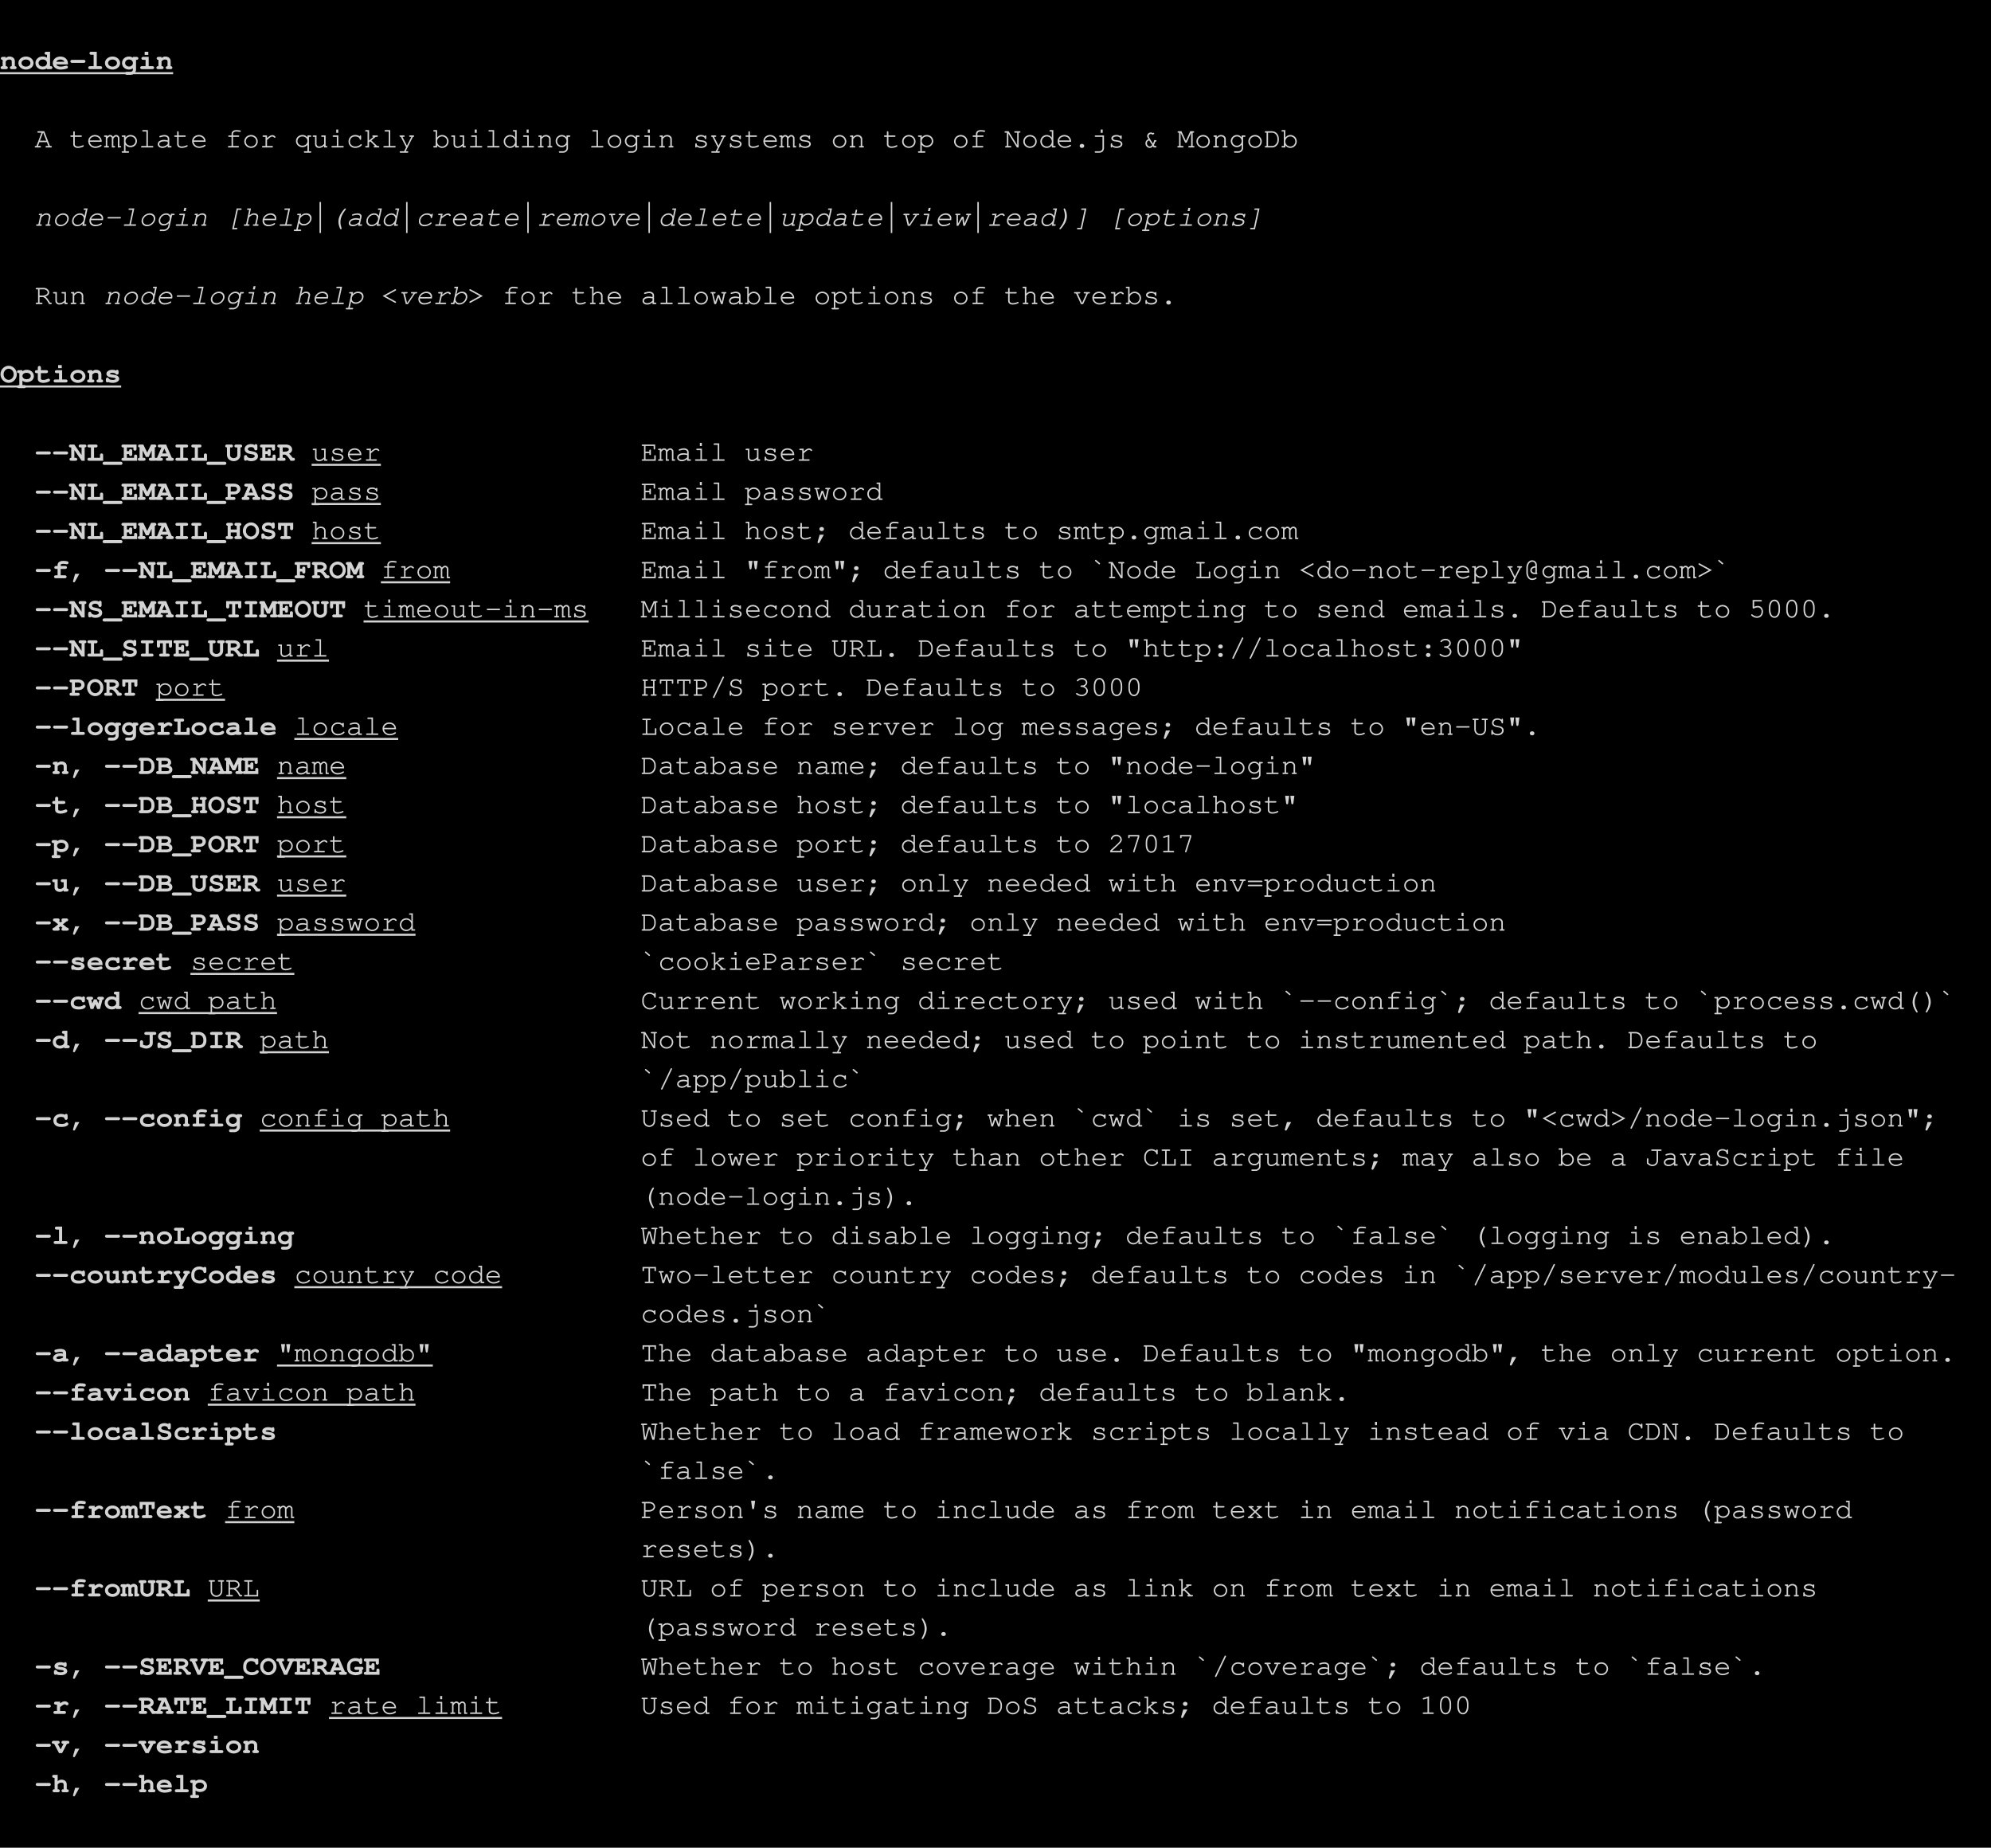
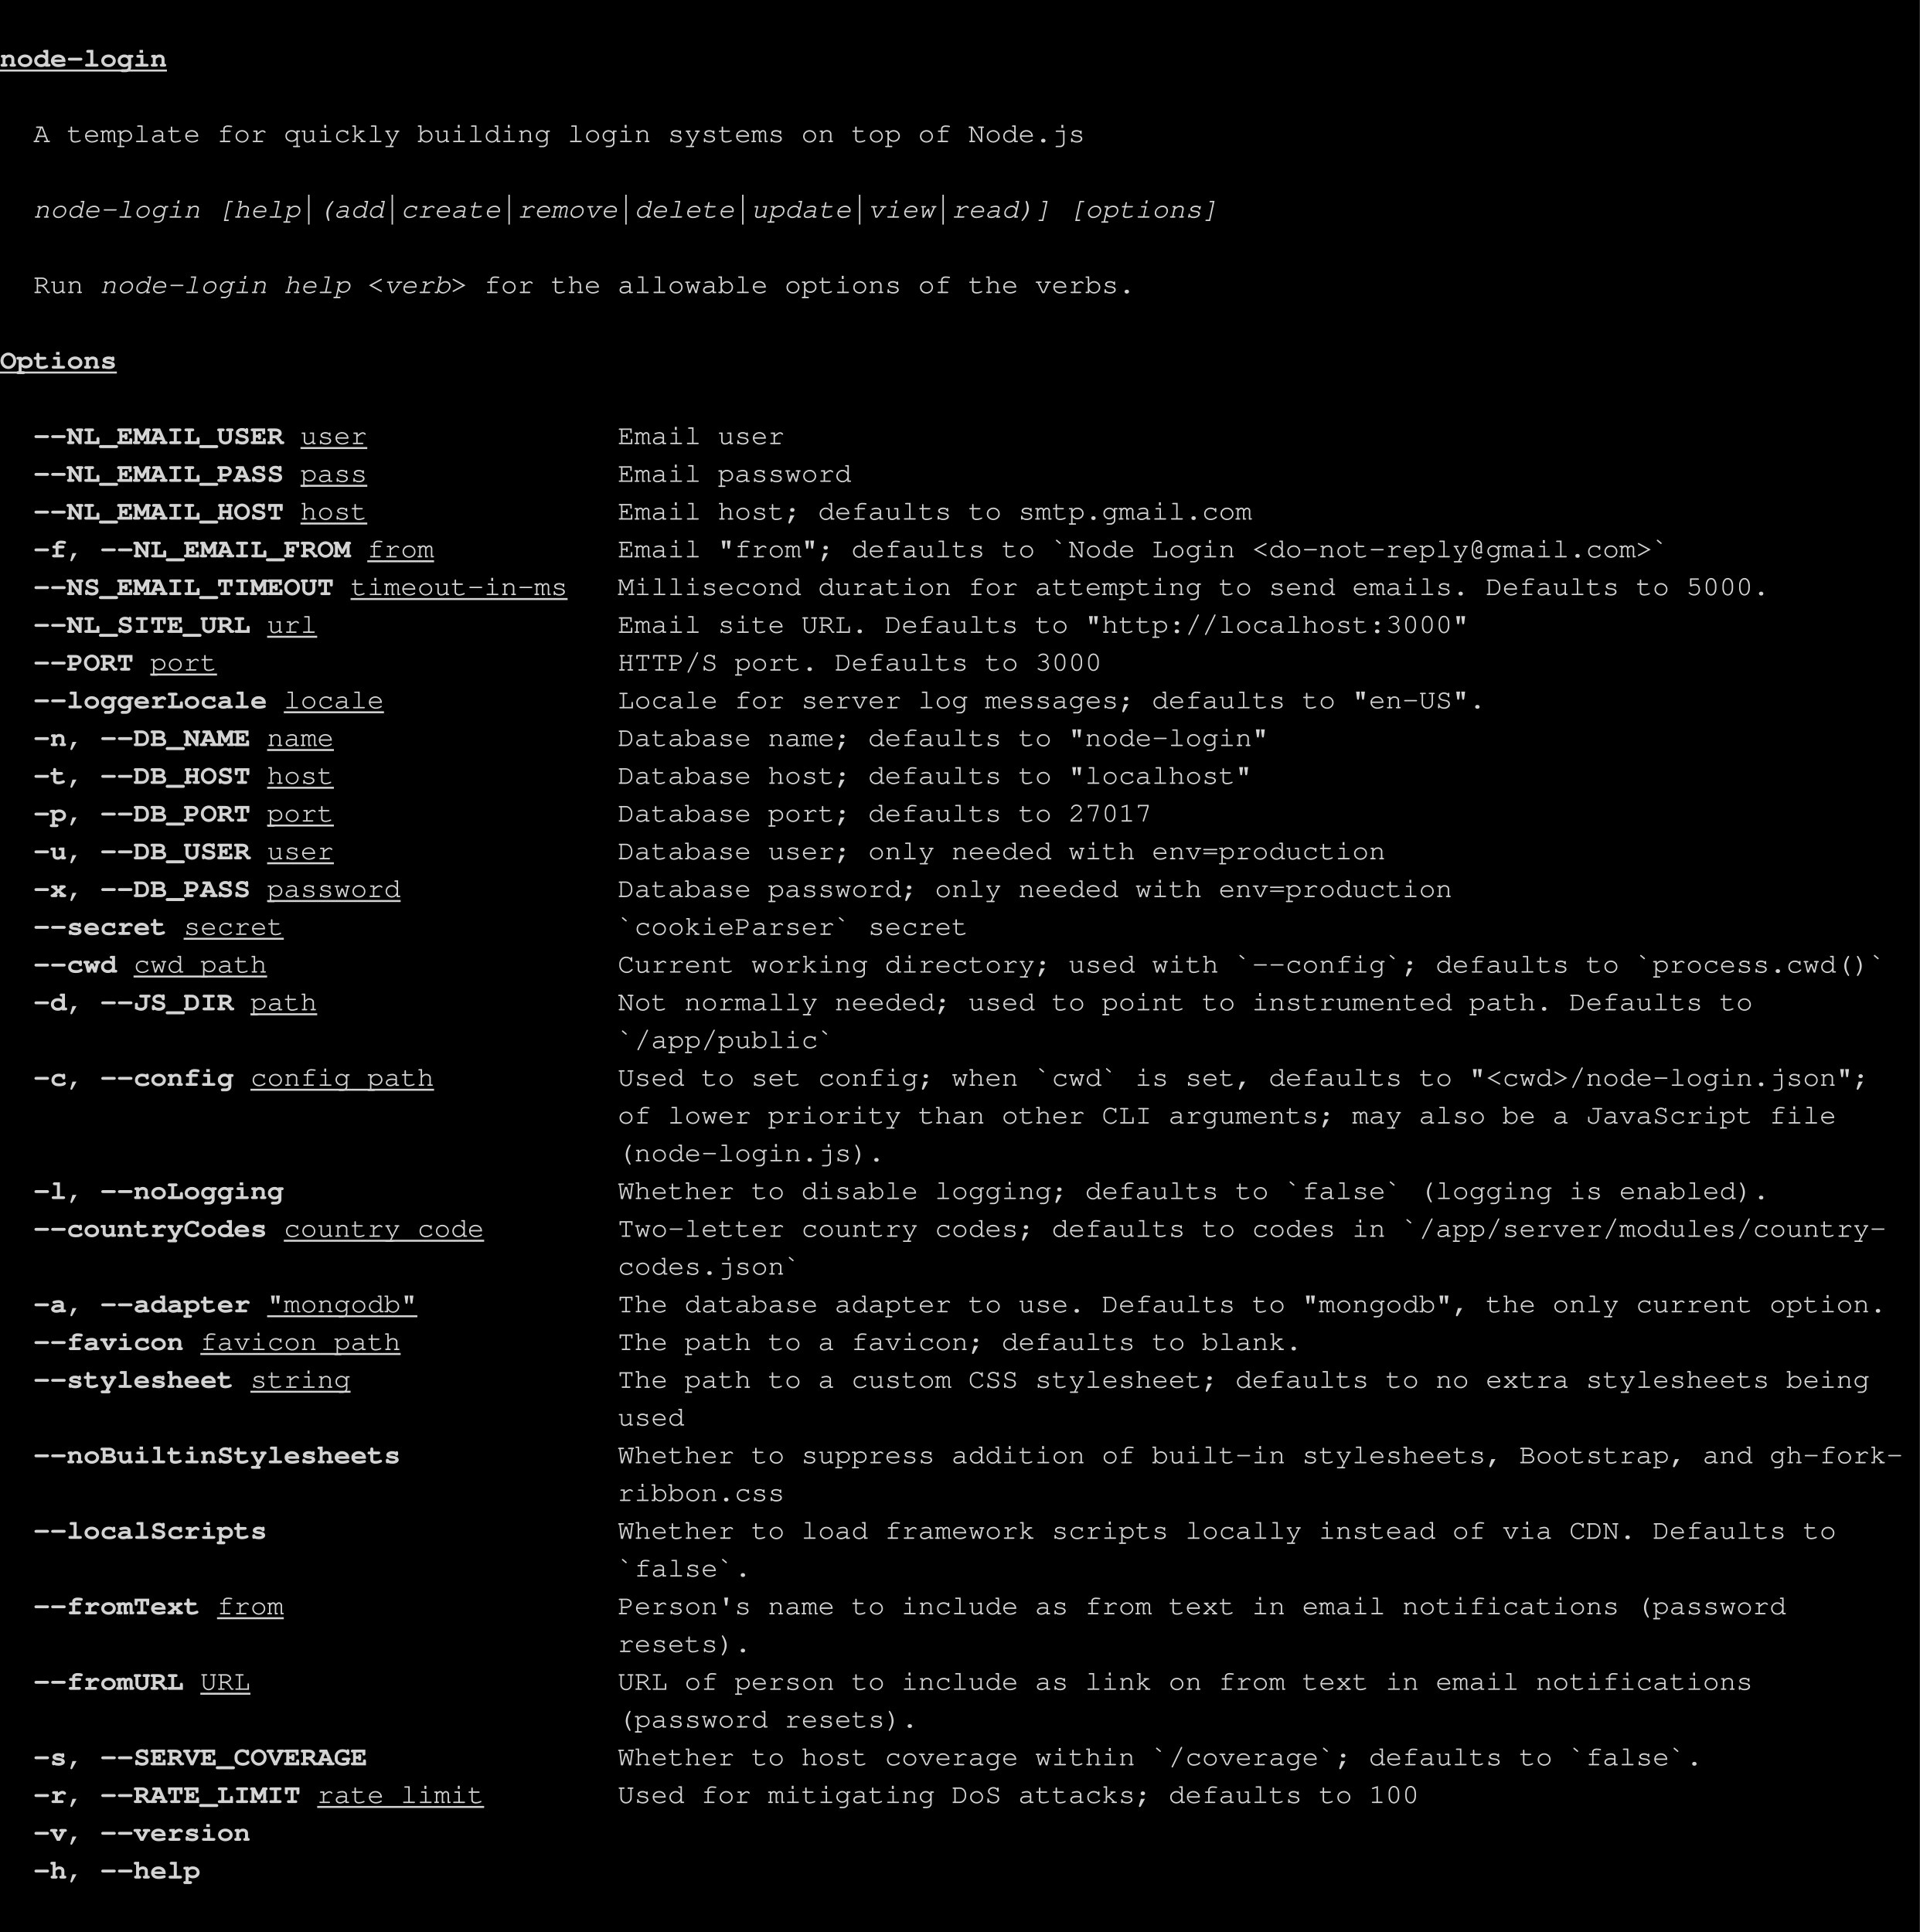
- <svg xmlns="http://www.w3.org/2000/svg" viewBox="0, 0, 966.16, 896.45" font-family="SauceCodePro Nerd Font, Source Code Pro, Courier" font-size="14">
+ <svg xmlns="http://www.w3.org/2000/svg" viewBox="0, 0, 966.16, 972.45" font-family="SauceCodePro Nerd Font, Source Code Pro, Courier" font-size="14">
  <g fill="#D3D3D3">
-     <rect x="0" y="0" width="966.16" height="896.45" fill="#000000" />
+     <rect x="0" y="0" width="966.16" height="972.45" fill="#000000" />
    <path d="M0,35.515 L84.014,35.515 Z" stroke="#D3D3D3" />
    <text x="0" y="33.55" font-weight="bold">node-login</text>
-     <text x="16.8" y="71.55">  A template for quickly building login systems on top of Node.js &amp; MongoDb     </text>
+     <text x="16.8" y="71.55">  A template for quickly building login systems on top of Node.js               </text>
    <text x="16.8" y="109.55" font-style="italic">node-login [help|(add|create|remove|delete|update|view|read)] [options]</text>
    <text x="16.8" y="147.55">  Run </text>
    <text x="50.41" y="147.55" font-style="italic">node-login help &lt;verb&gt;</text>
    <text x="243.64" y="147.55"> for the allowable options of the verbs.            </text>
    <path d="M0,187.515 L58.81,187.515 Z" stroke="#D3D3D3" />
    <text x="0" y="185.55" font-weight="bold">Options</text>
    <text x="16.8" y="223.55" font-weight="bold">--NL_EMAIL_USER</text>
    <path d="M151.225,225.515 L184.83,225.515 Z" stroke="#D3D3D3" />
    <text x="151.22" y="223.55">user</text>
    <text x="310.85" y="223.55">               Email user                                                                    </text>
    <text x="16.8" y="242.55" font-weight="bold">--NL_EMAIL_PASS</text>
    <path d="M151.225,244.515 L184.83,244.515 Z" stroke="#D3D3D3" />
    <text x="151.22" y="242.55">pass</text>
    <text x="310.85" y="242.55">               Email password                                                                </text>
    <text x="16.8" y="261.55" font-weight="bold">--NL_EMAIL_HOST</text>
    <path d="M151.225,263.515 L184.83,263.515 Z" stroke="#D3D3D3" />
    <text x="151.22" y="261.55">host</text>
    <text x="310.85" y="261.55">               Email host; defaults to smtp.gmail.com                                        </text>
    <text x="16.8" y="280.55" font-weight="bold">-f</text>
    <text x="33.61" y="280.55">, </text>
    <text x="50.41" y="280.55" font-weight="bold">--NL_EMAIL_FROM</text>
    <path d="M184.83,282.515 L218.436,282.515 Z" stroke="#D3D3D3" />
    <text x="184.83" y="280.55">from</text>
    <text x="310.85" y="280.55">           Email "from"; defaults to `Node Login &lt;do-not-reply@gmail.com&gt;`               </text>
    <text x="16.8" y="299.55" font-weight="bold">--NS_EMAIL_TIMEOUT</text>
    <path d="M176.429,301.515 L285.646,301.515 Z" stroke="#D3D3D3" />
    <text x="176.43" y="299.55">timeout-in-ms</text>
    <text x="310.85" y="299.55">   Millisecond duration for attempting to send emails. Defaults to 5000.         </text>
    <text x="16.8" y="318.55" font-weight="bold">--NL_SITE_URL</text>
    <path d="M134.422,320.515 L159.626,320.515 Z" stroke="#D3D3D3" />
    <text x="134.42" y="318.55">url</text>
    <text x="310.85" y="318.55">                  Email site URL. Defaults to "http://localhost:3000"                           </text>
    <text x="16.8" y="337.55" font-weight="bold">--PORT</text>
    <path d="M75.612,339.515 L109.218,339.515 Z" stroke="#D3D3D3" />
    <text x="75.61" y="337.55">port</text>
    <text x="310.85" y="337.55">                        HTTP/S port. Defaults to 3000                                                 </text>
    <text x="16.8" y="356.55" font-weight="bold">--loggerLocale</text>
    <path d="M142.823,358.515 L193.231,358.515 Z" stroke="#D3D3D3" />
    <text x="142.82" y="356.55">locale</text>
    <text x="310.85" y="356.55">              Locale for server log messages; defaults to "en-US".                          </text>
    <text x="16.8" y="375.55" font-weight="bold">-n</text>
    <text x="33.61" y="375.55">, </text>
    <text x="50.41" y="375.55" font-weight="bold">--DB_NAME</text>
    <path d="M134.422,377.515 L168.027,377.515 Z" stroke="#D3D3D3" />
    <text x="134.42" y="375.55">name</text>
    <text x="310.85" y="375.55">                 Database name; defaults to "node-login"                                       </text>
    <text x="16.8" y="394.55" font-weight="bold">-t</text>
    <text x="33.61" y="394.55">, </text>
    <text x="50.41" y="394.55" font-weight="bold">--DB_HOST</text>
    <path d="M134.422,396.515 L168.027,396.515 Z" stroke="#D3D3D3" />
    <text x="134.42" y="394.55">host</text>
    <text x="310.85" y="394.55">                 Database host; defaults to "localhost"                                        </text>
    <text x="16.8" y="413.55" font-weight="bold">-p</text>
    <text x="33.61" y="413.55">, </text>
    <text x="50.41" y="413.55" font-weight="bold">--DB_PORT</text>
    <path d="M134.422,415.515 L168.027,415.515 Z" stroke="#D3D3D3" />
    <text x="134.42" y="413.55">port</text>
    <text x="310.85" y="413.55">                 Database port; defaults to 27017                                              </text>
    <text x="16.8" y="432.55" font-weight="bold">-u</text>
    <text x="33.61" y="432.55">, </text>
    <text x="50.41" y="432.55" font-weight="bold">--DB_USER</text>
    <path d="M134.422,434.515 L168.027,434.515 Z" stroke="#D3D3D3" />
    <text x="134.42" y="432.55">user</text>
    <text x="310.85" y="432.55">                 Database user; only needed with env=production                                </text>
    <text x="16.8" y="451.55" font-weight="bold">-x</text>
    <text x="33.61" y="451.55">, </text>
    <text x="50.41" y="451.55" font-weight="bold">--DB_PASS</text>
    <path d="M134.422,453.515 L201.633,453.515 Z" stroke="#D3D3D3" />
    <text x="134.42" y="451.55">password</text>
    <text x="310.85" y="451.55">             Database password; only needed with env=production                            </text>
    <text x="16.8" y="470.55" font-weight="bold">--secret</text>
    <path d="M92.415,472.515 L142.823,472.515 Z" stroke="#D3D3D3" />
    <text x="92.42" y="470.55">secret</text>
    <text x="310.85" y="470.55">                    `cookieParser` secret                                                         </text>
    <text x="16.8" y="489.55" font-weight="bold">--cwd</text>
    <path d="M67.211,491.515 L134.422,491.515 Z" stroke="#D3D3D3" />
    <text x="67.21" y="489.55">cwd path</text>
    <text x="310.85" y="489.55">                     Current working directory; used with `--config`; defaults to `process.cwd()`  </text>
    <text x="16.8" y="508.55" font-weight="bold">-d</text>
    <text x="33.61" y="508.55">, </text>
    <text x="50.41" y="508.55" font-weight="bold">--JS_DIR</text>
    <path d="M126.021,510.515 L159.626,510.515 Z" stroke="#D3D3D3" />
    <text x="126.02" y="508.55">path</text>
    <text x="310.85" y="508.55">                  Not normally needed; used to point to instrumented path. Defaults to          </text>
    <text x="310.85" y="527.55">                                     `/app/public`                                                                 </text>
    <text x="16.8" y="546.55" font-weight="bold">-c</text>
    <text x="33.61" y="546.55">, </text>
    <text x="50.41" y="546.55" font-weight="bold">--config</text>
    <path d="M126.021,548.515 L218.436,548.515 Z" stroke="#D3D3D3" />
    <text x="126.02" y="546.55">config path</text>
    <text x="310.85" y="546.55">           Used to set config; when `cwd` is set, defaults to "&lt;cwd&gt;/node-login.json";   </text>
    <text x="310.85" y="565.55">                                     of lower priority than other CLI arguments; may also be a JavaScript file     </text>
    <text x="310.85" y="584.55">                                     (node-login.js).                                                              </text>
    <text x="16.8" y="603.55" font-weight="bold">-l</text>
    <text x="33.61" y="603.55">, </text>
    <text x="50.41" y="603.55" font-weight="bold">--noLogging</text>
    <text x="310.85" y="603.55">                    Whether to disable logging; defaults to `false` (logging is enabled).         </text>
    <text x="16.8" y="622.55" font-weight="bold">--countryCodes</text>
    <path d="M142.823,624.515 L243.64,624.515 Z" stroke="#D3D3D3" />
    <text x="142.82" y="622.55">country code</text>
    <text x="310.85" y="622.55">        Two-letter country codes; defaults to codes in `/app/server/modules/country-  </text>
    <text x="310.85" y="641.55">                                     codes.json`                                                                   </text>
    <text x="16.8" y="660.55" font-weight="bold">-a</text>
    <text x="33.61" y="660.55">, </text>
    <text x="50.41" y="660.55" font-weight="bold">--adapter</text>
    <path d="M134.422,662.515 L210.034,662.515 Z" stroke="#D3D3D3" />
    <text x="134.42" y="660.55">"mongodb"</text>
    <text x="310.85" y="660.55">            The database adapter to use. Defaults to "mongodb", the only current option.  </text>
    <text x="16.8" y="679.55" font-weight="bold">--favicon</text>
    <path d="M100.816,681.515 L201.633,681.515 Z" stroke="#D3D3D3" />
    <text x="100.82" y="679.55">favicon path</text>
    <text x="310.85" y="679.55">             The path to a favicon; defaults to blank.                                     </text>
-     <text x="16.8" y="698.55" font-weight="bold">--localScripts</text>
-     <text x="310.85" y="698.55">                     Whether to load framework scripts locally instead of via CDN. Defaults to     </text>
-     <text x="310.85" y="717.55">                                     `false`.                                                                      </text>
-     <text x="16.8" y="736.55" font-weight="bold">--fromText</text>
-     <path d="M109.218,738.515 L142.823,738.515 Z" stroke="#D3D3D3" />
-     <text x="109.22" y="736.55">from</text>
-     <text x="310.85" y="736.55">                    Person's name to include as from text in email notifications (password        </text>
-     <text x="310.85" y="755.55">                                     resets).                                                                      </text>
-     <text x="16.8" y="774.55" font-weight="bold">--fromURL</text>
-     <path d="M100.816,776.515 L126.021,776.515 Z" stroke="#D3D3D3" />
-     <text x="100.82" y="774.55">URL</text>
-     <text x="310.85" y="774.55">                      URL of person to include as link on from text in email notifications          </text>
-     <text x="310.85" y="793.55">                                     (password resets).                                                            </text>
-     <text x="16.8" y="812.55" font-weight="bold">-s</text>
-     <text x="33.61" y="812.55">, </text>
-     <text x="50.41" y="812.55" font-weight="bold">--SERVE_COVERAGE</text>
-     <text x="310.85" y="812.55">               Whether to host coverage within `/coverage`; defaults to `false`.             </text>
-     <text x="16.8" y="831.55" font-weight="bold">-r</text>
-     <text x="33.61" y="831.55">, </text>
-     <text x="50.41" y="831.55" font-weight="bold">--RATE_LIMIT</text>
-     <path d="M159.626,833.515 L243.64,833.515 Z" stroke="#D3D3D3" />
-     <text x="159.63" y="831.55">rate limit</text>
-     <text x="310.85" y="831.55">        Used for mitigating DoS attacks; defaults to 100                              </text>
-     <text x="16.8" y="850.55" font-weight="bold">-v</text>
-     <text x="33.61" y="850.55">, </text>
-     <text x="50.41" y="850.55" font-weight="bold">--version</text>
-     <text x="16.8" y="869.55" font-weight="bold">-h</text>
-     <text x="33.61" y="869.55">, </text>
-     <text x="50.41" y="869.55" font-weight="bold">--help</text>
+     <text x="16.8" y="698.55" font-weight="bold">--stylesheet</text>
+     <path d="M126.021,700.515 L176.429,700.515 Z" stroke="#D3D3D3" />
+     <text x="126.02" y="698.55">string</text>
+     <text x="310.85" y="698.55">                The path to a custom CSS stylesheet; defaults to no extra stylesheets being   </text>
+     <text x="310.85" y="717.55">                                     used                                                                          </text>
+     <text x="16.8" y="736.55" font-weight="bold">--noBuiltinStylesheets</text>
+     <text x="310.85" y="736.55">             Whether to suppress addition of built-in stylesheets, Bootstrap, and gh-fork- </text>
+     <text x="310.85" y="755.55">                                     ribbon.css                                                                    </text>
+     <text x="16.8" y="774.55" font-weight="bold">--localScripts</text>
+     <text x="310.85" y="774.55">                     Whether to load framework scripts locally instead of via CDN. Defaults to     </text>
+     <text x="310.85" y="793.55">                                     `false`.                                                                      </text>
+     <text x="16.8" y="812.55" font-weight="bold">--fromText</text>
+     <path d="M109.218,814.515 L142.823,814.515 Z" stroke="#D3D3D3" />
+     <text x="109.22" y="812.55">from</text>
+     <text x="310.85" y="812.55">                    Person's name to include as from text in email notifications (password        </text>
+     <text x="310.85" y="831.55">                                     resets).                                                                      </text>
+     <text x="16.8" y="850.55" font-weight="bold">--fromURL</text>
+     <path d="M100.816,852.515 L126.021,852.515 Z" stroke="#D3D3D3" />
+     <text x="100.82" y="850.55">URL</text>
+     <text x="310.85" y="850.55">                      URL of person to include as link on from text in email notifications          </text>
+     <text x="310.85" y="869.55">                                     (password resets).                                                            </text>
+     <text x="16.8" y="888.55" font-weight="bold">-s</text>
+     <text x="33.61" y="888.55">, </text>
+     <text x="50.41" y="888.55" font-weight="bold">--SERVE_COVERAGE</text>
+     <text x="310.85" y="888.55">               Whether to host coverage within `/coverage`; defaults to `false`.             </text>
+     <text x="16.8" y="907.55" font-weight="bold">-r</text>
+     <text x="33.61" y="907.55">, </text>
+     <text x="50.41" y="907.55" font-weight="bold">--RATE_LIMIT</text>
+     <path d="M159.626,909.515 L243.64,909.515 Z" stroke="#D3D3D3" />
+     <text x="159.63" y="907.55">rate limit</text>
+     <text x="310.85" y="907.55">        Used for mitigating DoS attacks; defaults to 100                              </text>
+     <text x="16.8" y="926.55" font-weight="bold">-v</text>
+     <text x="33.61" y="926.55">, </text>
+     <text x="50.41" y="926.55" font-weight="bold">--version</text>
+     <text x="16.8" y="945.55" font-weight="bold">-h</text>
+     <text x="33.61" y="945.55">, </text>
+     <text x="50.41" y="945.55" font-weight="bold">--help</text>
  </g>
</svg>
